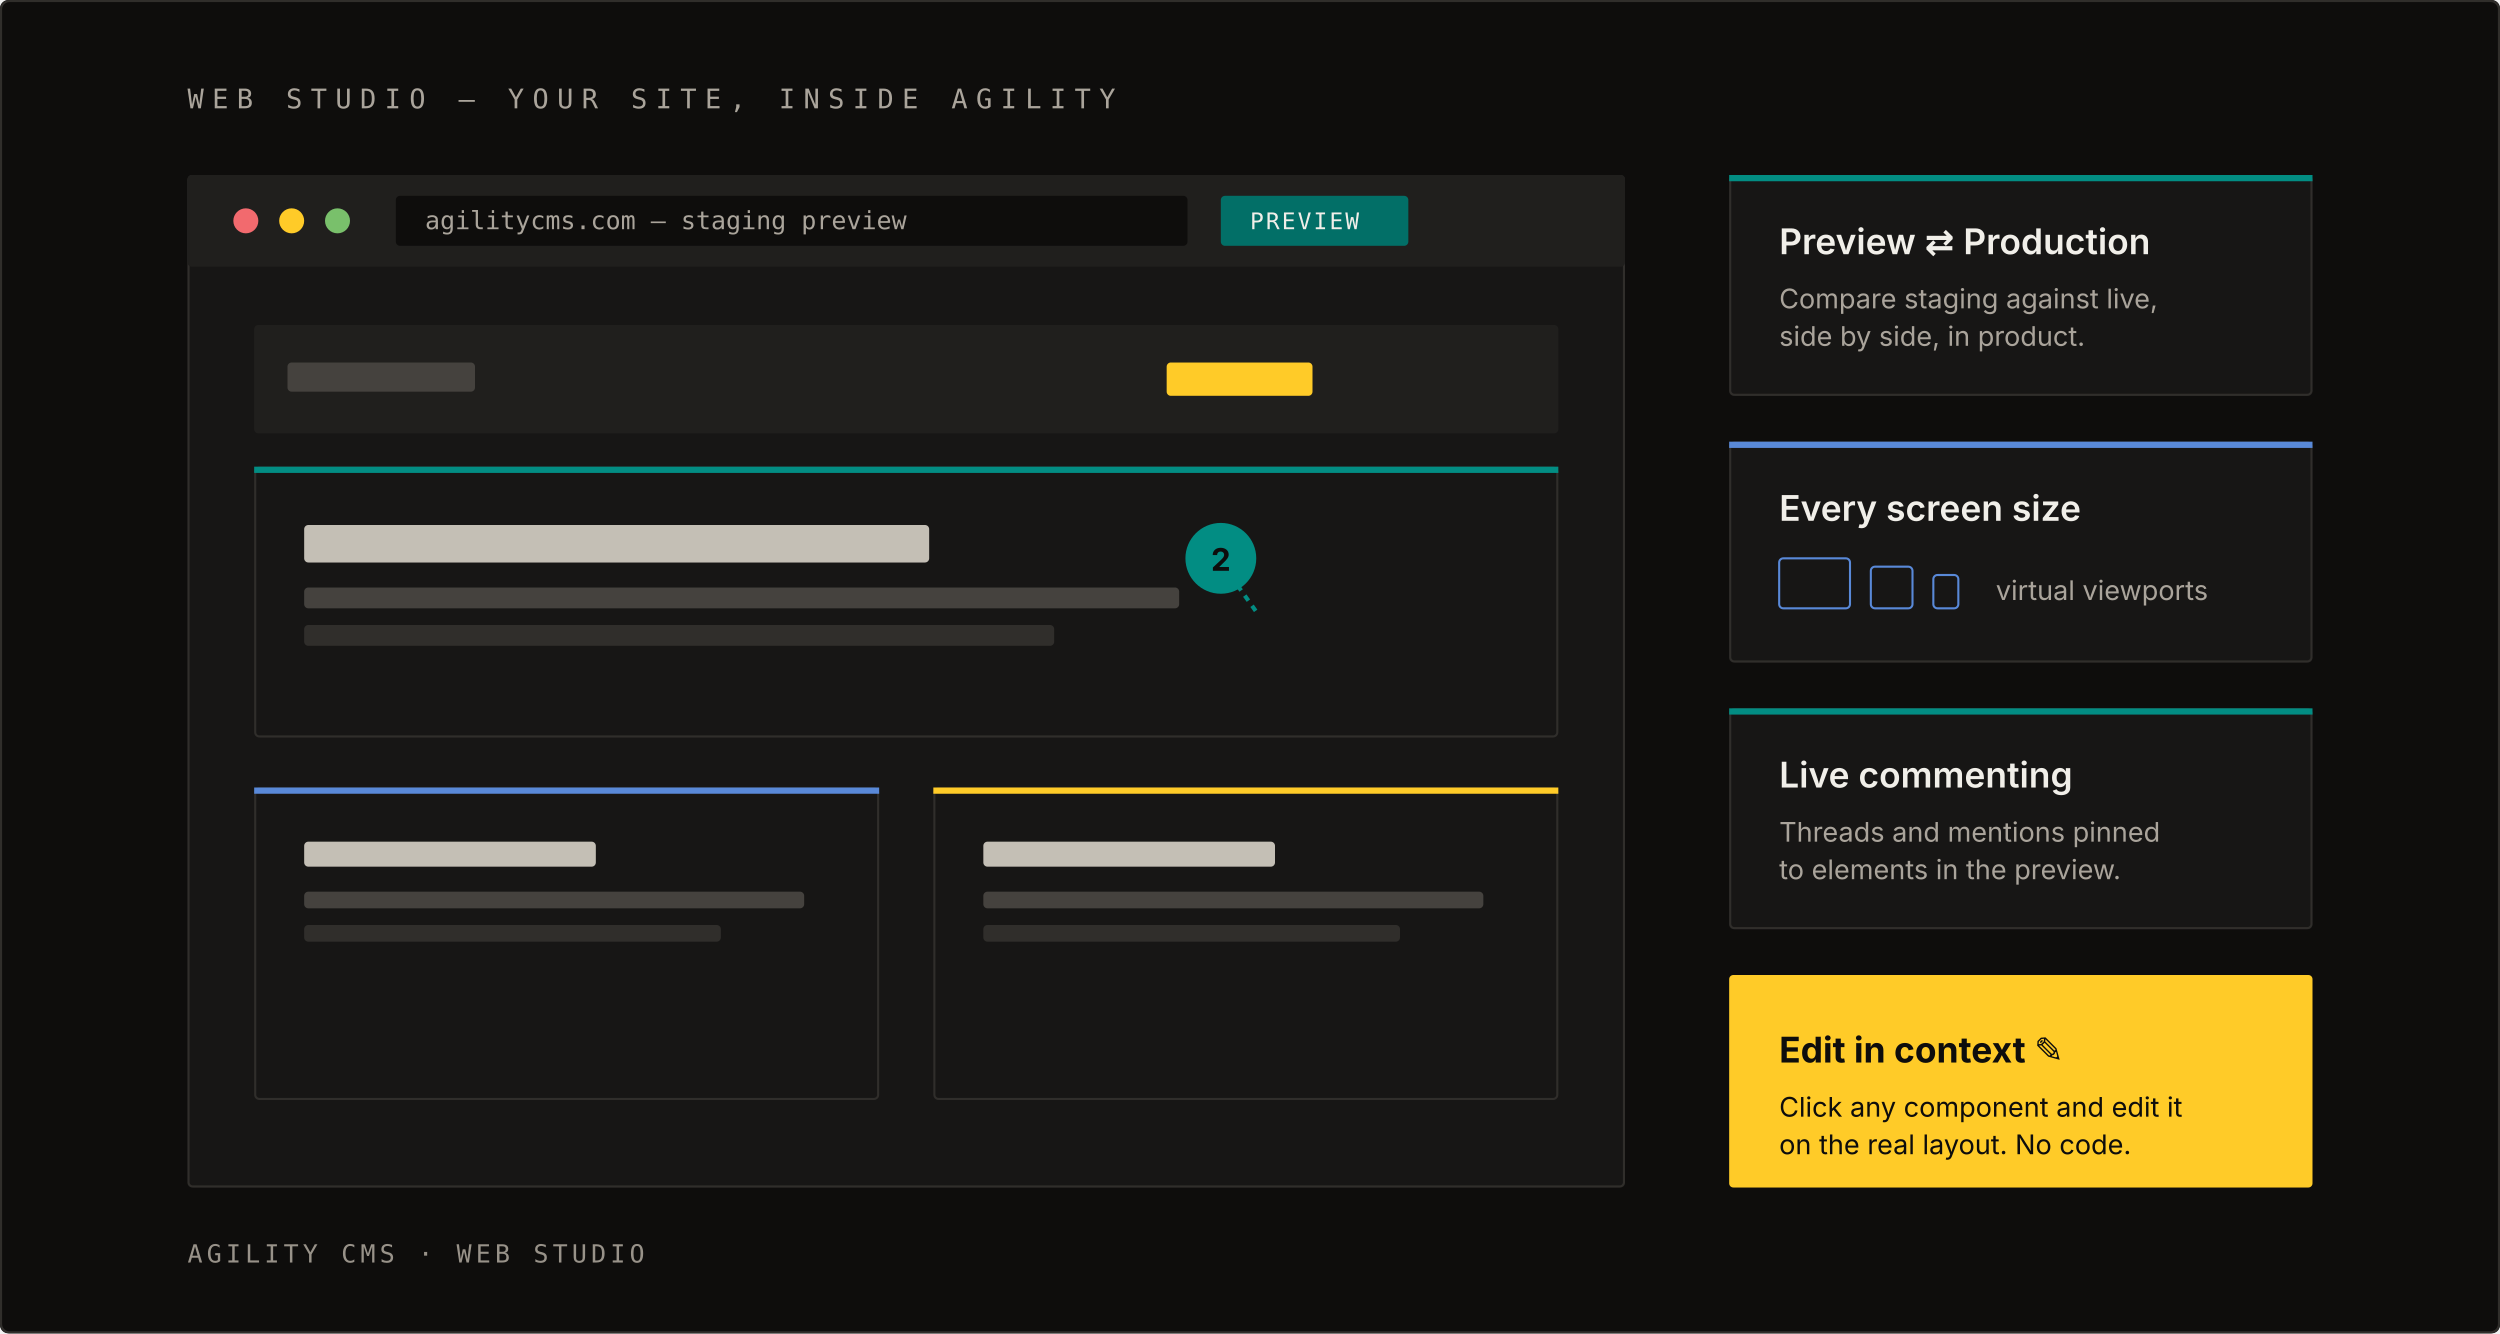
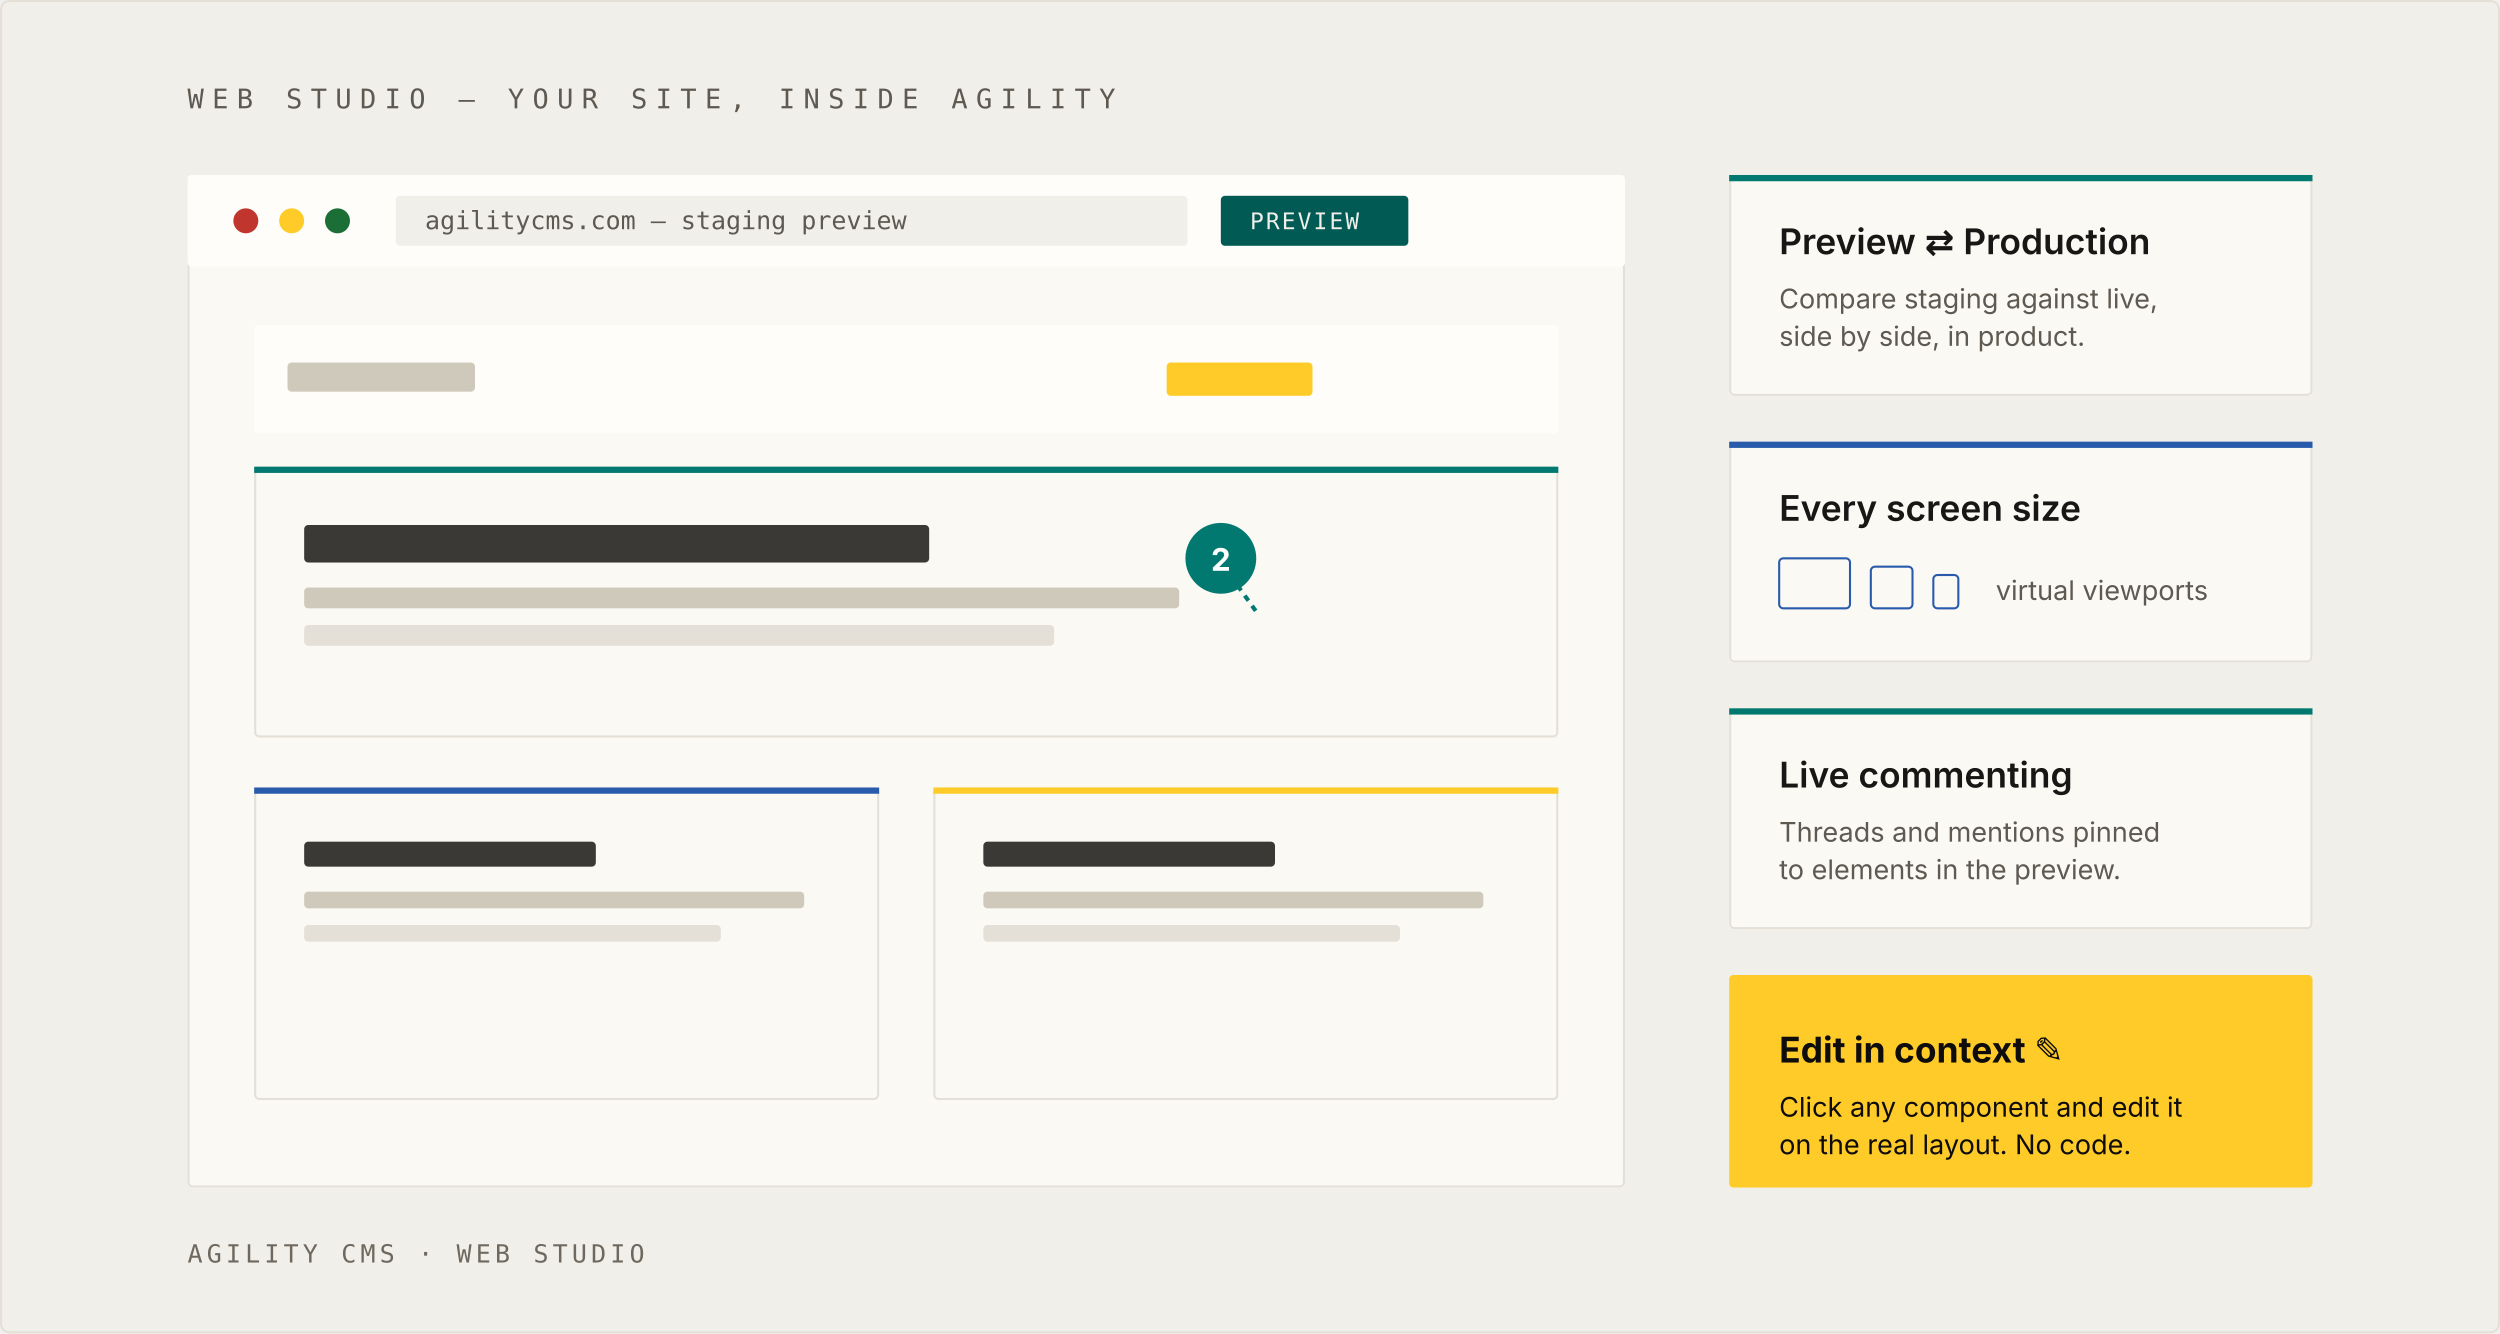
<svg xmlns="http://www.w3.org/2000/svg" width="1200" height="640" viewBox="0 0 1200 640" fill="none" font-family="system-ui, -apple-system, sans-serif">
-   <rect width="1200" height="640" rx="4" fill="#0E0D0C" />
-   <rect x="0.5" y="0.5" width="1199" height="639" rx="4" stroke="#302E2B" />
-   <text x="90" y="52" font-family="ui-monospace, monospace" font-size="13" letter-spacing="4" fill="#AAA49B">WEB STUDIO — YOUR SITE, INSIDE AGILITY</text>
-   <rect x="90" y="84" width="690" height="486" rx="2" fill="#171615" />
-   <rect x="90.5" y="84.5" width="689" height="485" rx="2" stroke="#302E2B" />
-   <rect x="90" y="84" width="690" height="44" rx="2" fill="#201F1D" />
-   <circle cx="118" cy="106" r="6" fill="#F26A6E" />
-   <circle cx="140" cy="106" r="6" fill="#FFCB28" />
-   <circle cx="162" cy="106" r="6" fill="#79C06B" />
-   <rect x="190" y="94" width="380" height="24" rx="2" fill="#0E0D0C" />
-   <text x="204" y="110" font-family="ui-monospace, monospace" font-size="12" fill="#AAA49B">agilitycms.com — staging preview</text>
-   <rect x="586" y="94" width="90" height="24" rx="2" fill="#026F67" />
-   <text x="600" y="110" font-family="ui-monospace, monospace" font-size="11" letter-spacing="1" fill="#F1EFE9">PREVIEW</text>
-   <rect x="122" y="156" width="626" height="52" rx="2" fill="#201F1D" />
-   <rect x="138" y="174" width="90" height="14" rx="2" fill="#45423E" />
-   <rect x="560" y="174" width="70" height="16" rx="2" fill="#FFCB28" />
-   <rect x="122" y="224" width="626" height="130" rx="2" fill="#171615" />
-   <rect x="122.5" y="224.5" width="625" height="129" rx="2" stroke="#302E2B" />
-   <rect x="122" y="224" width="626" height="3" fill="#028D83" />
-   <rect x="146" y="252" width="300" height="18" rx="2" fill="#C4BFB5" />
-   <rect x="146" y="282" width="420" height="10" rx="2" fill="#45423E" />
-   <rect x="146" y="300" width="360" height="10" rx="2" fill="#302E2B" />
-   <rect x="122" y="378" width="300" height="150" rx="2" fill="#171615" />
-   <rect x="122.5" y="378.5" width="299" height="149" rx="2" stroke="#302E2B" />
-   <rect x="122" y="378" width="300" height="3" fill="#5989D8" />
-   <rect x="146" y="404" width="140" height="12" rx="2" fill="#C4BFB5" />
-   <rect x="146" y="428" width="240" height="8" rx="2" fill="#45423E" />
-   <rect x="146" y="444" width="200" height="8" rx="2" fill="#302E2B" />
-   <rect x="448" y="378" width="300" height="150" rx="2" fill="#171615" />
-   <rect x="448.5" y="378.5" width="299" height="149" rx="2" stroke="#302E2B" />
-   <rect x="448" y="378" width="300" height="3" fill="#FFCB28" />
-   <rect x="472" y="404" width="140" height="12" rx="2" fill="#C4BFB5" />
-   <rect x="472" y="428" width="240" height="8" rx="2" fill="#45423E" />
-   <rect x="472" y="444" width="200" height="8" rx="2" fill="#302E2B" />
-   <circle cx="586" cy="268" r="17" fill="#028D83" />
-   <text x="586" y="274" text-anchor="middle" font-size="15" font-weight="700" fill="#0E0D0C">2</text>
-   <path d="M594 281 L604 295" stroke="#028D83" stroke-width="2" stroke-dasharray="3 3" />
+   <style>
+     .f-bg{fill:#F1EFE9}
+     .f-border{fill:#E4E0D8}
+     .f-bstrong{fill:#CFC9BC}
+     .f-err{fill:#C0362F}
+     .f-faint{fill:#6E685E}
+     .f-muted{fill:#5E5951}
+     .f-ok{fill:#1A6E36}
+     .f-pdim{fill:#015B54}
+     .f-primary{fill:#027970}
+     .f-raised{fill:#FEFDF9}
+     .f-secondary{fill:#295BAC}
+     .f-surface{fill:#FBF9F3}
+     .f-tertiary{fill:#FFCB28}
+     .f-text{fill:#181716}
+     .f-text2{fill:#3B3935}
+     .s-border{stroke:#E4E0D8}
+     .s-primary{stroke:#027970}
+     .s-secondary{stroke:#295BAC}
+     .on-primary{fill:#FFFFFF}
+     .on-teal{fill:#F1EFE9}
+     .on-yellow{fill:#0E0D0C}
+     @media (prefers-color-scheme: dark) {
+       .f-bg{fill:#0E0D0C}
+       .f-border{fill:#302E2B}
+       .f-bstrong{fill:#45423E}
+       .f-err{fill:#F26A6E}
+       .f-faint{fill:#989289}
+       .f-muted{fill:#AAA49B}
+       .f-ok{fill:#79C06B}
+       .f-pdim{fill:#026F67}
+       .f-primary{fill:#028D83}
+       .f-raised{fill:#201F1D}
+       .f-secondary{fill:#5989D8}
+       .f-surface{fill:#171615}
+       .f-tertiary{fill:#FFCB28}
+       .f-text{fill:#F1EFE9}
+       .f-text2{fill:#C4BFB5}
+       .s-border{stroke:#302E2B}
+       .s-primary{stroke:#028D83}
+       .s-secondary{stroke:#5989D8}
+       .on-primary{fill:#0E0D0C}
+       .on-teal{fill:#F1EFE9}
+       .on-yellow{fill:#0E0D0C}
+     }
+   </style>
+   <rect class="f-bg" width="1200" height="640" rx="4" />
+   <rect class="s-border" x="0.5" y="0.5" width="1199" height="639" rx="4" />
+   <text class="f-muted" x="90" y="52" font-family="ui-monospace, monospace" font-size="13" letter-spacing="4">WEB STUDIO — YOUR SITE, INSIDE AGILITY</text>
+   <rect class="f-surface" x="90" y="84" width="690" height="486" rx="2" />
+   <rect class="s-border" x="90.5" y="84.5" width="689" height="485" rx="2" />
+   <rect class="f-raised" x="90" y="84" width="690" height="44" rx="2" />
+   <circle class="f-err" cx="118" cy="106" r="6" />
+   <circle class="f-tertiary" cx="140" cy="106" r="6" />
+   <circle class="f-ok" cx="162" cy="106" r="6" />
+   <rect class="f-bg" x="190" y="94" width="380" height="24" rx="2" />
+   <text class="f-muted" x="204" y="110" font-family="ui-monospace, monospace" font-size="12">agilitycms.com — staging preview</text>
+   <rect class="f-pdim" x="586" y="94" width="90" height="24" rx="2" />
+   <text class="on-teal" x="600" y="110" font-family="ui-monospace, monospace" font-size="11" letter-spacing="1">PREVIEW</text>
+   <rect class="f-raised" x="122" y="156" width="626" height="52" rx="2" />
+   <rect class="f-bstrong" x="138" y="174" width="90" height="14" rx="2" />
+   <rect class="f-tertiary" x="560" y="174" width="70" height="16" rx="2" />
+   <rect class="f-surface" x="122" y="224" width="626" height="130" rx="2" />
+   <rect class="s-border" x="122.5" y="224.5" width="625" height="129" rx="2" />
+   <rect class="f-primary" x="122" y="224" width="626" height="3" />
+   <rect class="f-text2" x="146" y="252" width="300" height="18" rx="2" />
+   <rect class="f-bstrong" x="146" y="282" width="420" height="10" rx="2" />
+   <rect class="f-border" x="146" y="300" width="360" height="10" rx="2" />
+   <rect class="f-surface" x="122" y="378" width="300" height="150" rx="2" />
+   <rect class="s-border" x="122.5" y="378.5" width="299" height="149" rx="2" />
+   <rect class="f-secondary" x="122" y="378" width="300" height="3" />
+   <rect class="f-text2" x="146" y="404" width="140" height="12" rx="2" />
+   <rect class="f-bstrong" x="146" y="428" width="240" height="8" rx="2" />
+   <rect class="f-border" x="146" y="444" width="200" height="8" rx="2" />
+   <rect class="f-surface" x="448" y="378" width="300" height="150" rx="2" />
+   <rect class="s-border" x="448.5" y="378.5" width="299" height="149" rx="2" />
+   <rect class="f-tertiary" x="448" y="378" width="300" height="3" />
+   <rect class="f-text2" x="472" y="404" width="140" height="12" rx="2" />
+   <rect class="f-bstrong" x="472" y="428" width="240" height="8" rx="2" />
+   <rect class="f-border" x="472" y="444" width="200" height="8" rx="2" />
+   <circle class="f-primary" cx="586" cy="268" r="17" />
+   <text class="on-primary" x="586" y="274" text-anchor="middle" font-size="15" font-weight="700">2</text>
+   <path class="s-primary" d="M594 281 L604 295" stroke-width="2" stroke-dasharray="3 3" />
  <g>
-     <rect x="830" y="84" width="280" height="106" rx="2" fill="#171615" />
-     <rect x="830.5" y="84.5" width="279" height="105" rx="2" stroke="#302E2B" />
-     <rect x="830" y="84" width="280" height="3" fill="#028D83" />
-     <text x="854" y="122" font-size="17" font-weight="600" fill="#F1EFE9">Preview ⇄ Production</text>
-     <text x="854" y="148" font-size="13" fill="#AAA49B">Compare staging against live,</text>
-     <text x="854" y="166" font-size="13" fill="#AAA49B">side by side, in product.</text>
+     <rect class="f-surface" x="830" y="84" width="280" height="106" rx="2" />
+     <rect class="s-border" x="830.5" y="84.5" width="279" height="105" rx="2" />
+     <rect class="f-primary" x="830" y="84" width="280" height="3" />
+     <text class="f-text" x="854" y="122" font-size="17" font-weight="600">Preview ⇄ Production</text>
+     <text class="f-muted" x="854" y="148" font-size="13">Compare staging against live,</text>
+     <text class="f-muted" x="854" y="166" font-size="13">side by side, in product.</text>
  </g>
  <g>
-     <rect x="830" y="212" width="280" height="106" rx="2" fill="#171615" />
-     <rect x="830.5" y="212.5" width="279" height="105" rx="2" stroke="#302E2B" />
-     <rect x="830" y="212" width="280" height="3" fill="#5989D8" />
-     <text x="854" y="250" font-size="17" font-weight="600" fill="#F1EFE9">Every screen size</text>
-     <rect x="854" y="268" width="34" height="24" rx="2" stroke="#5989D8" fill="none" />
-     <rect x="898" y="272" width="20" height="20" rx="2" stroke="#5989D8" fill="none" />
-     <rect x="928" y="276" width="12" height="16" rx="2" stroke="#5989D8" fill="none" />
-     <text x="958" y="288" font-size="13" fill="#AAA49B">virtual viewports</text>
+     <rect class="f-surface" x="830" y="212" width="280" height="106" rx="2" />
+     <rect class="s-border" x="830.5" y="212.5" width="279" height="105" rx="2" />
+     <rect class="f-secondary" x="830" y="212" width="280" height="3" />
+     <text class="f-text" x="854" y="250" font-size="17" font-weight="600">Every screen size</text>
+     <rect class="s-secondary" x="854" y="268" width="34" height="24" rx="2" fill="none" />
+     <rect class="s-secondary" x="898" y="272" width="20" height="20" rx="2" fill="none" />
+     <rect class="s-secondary" x="928" y="276" width="12" height="16" rx="2" fill="none" />
+     <text class="f-muted" x="958" y="288" font-size="13">virtual viewports</text>
  </g>
  <g>
-     <rect x="830" y="340" width="280" height="106" rx="2" fill="#171615" />
-     <rect x="830.5" y="340.5" width="279" height="105" rx="2" stroke="#302E2B" />
-     <rect x="830" y="340" width="280" height="3" fill="#028D83" />
-     <text x="854" y="378" font-size="17" font-weight="600" fill="#F1EFE9">Live commenting</text>
-     <text x="854" y="404" font-size="13" fill="#AAA49B">Threads and mentions pinned</text>
-     <text x="854" y="422" font-size="13" fill="#AAA49B">to elements in the preview.</text>
+     <rect class="f-surface" x="830" y="340" width="280" height="106" rx="2" />
+     <rect class="s-border" x="830.5" y="340.5" width="279" height="105" rx="2" />
+     <rect class="f-primary" x="830" y="340" width="280" height="3" />
+     <text class="f-text" x="854" y="378" font-size="17" font-weight="600">Live commenting</text>
+     <text class="f-muted" x="854" y="404" font-size="13">Threads and mentions pinned</text>
+     <text class="f-muted" x="854" y="422" font-size="13">to elements in the preview.</text>
  </g>
  <g>
-     <rect x="830" y="468" width="280" height="102" rx="2" fill="#FFCB28" />
-     <text x="854" y="510" font-size="17" font-weight="700" fill="#0E0D0C">Edit in context ✎</text>
-     <text x="854" y="536" font-size="13" fill="#0E0D0C">Click any component and edit it</text>
-     <text x="854" y="554" font-size="13" fill="#0E0D0C">on the real layout. No code.</text>
+     <rect class="f-tertiary" x="830" y="468" width="280" height="102" rx="2" />
+     <text class="on-yellow" x="854" y="510" font-size="17" font-weight="700">Edit in context ✎</text>
+     <text class="on-yellow" x="854" y="536" font-size="13">Click any component and edit it</text>
+     <text class="on-yellow" x="854" y="554" font-size="13">on the real layout. No code.</text>
  </g>
-   <text x="90" y="606" font-family="ui-monospace, monospace" font-size="12" letter-spacing="2" fill="#989289">AGILITY CMS · WEB STUDIO</text>
+   <text class="f-faint" x="90" y="606" font-family="ui-monospace, monospace" font-size="12" letter-spacing="2">AGILITY CMS · WEB STUDIO</text>
</svg>
